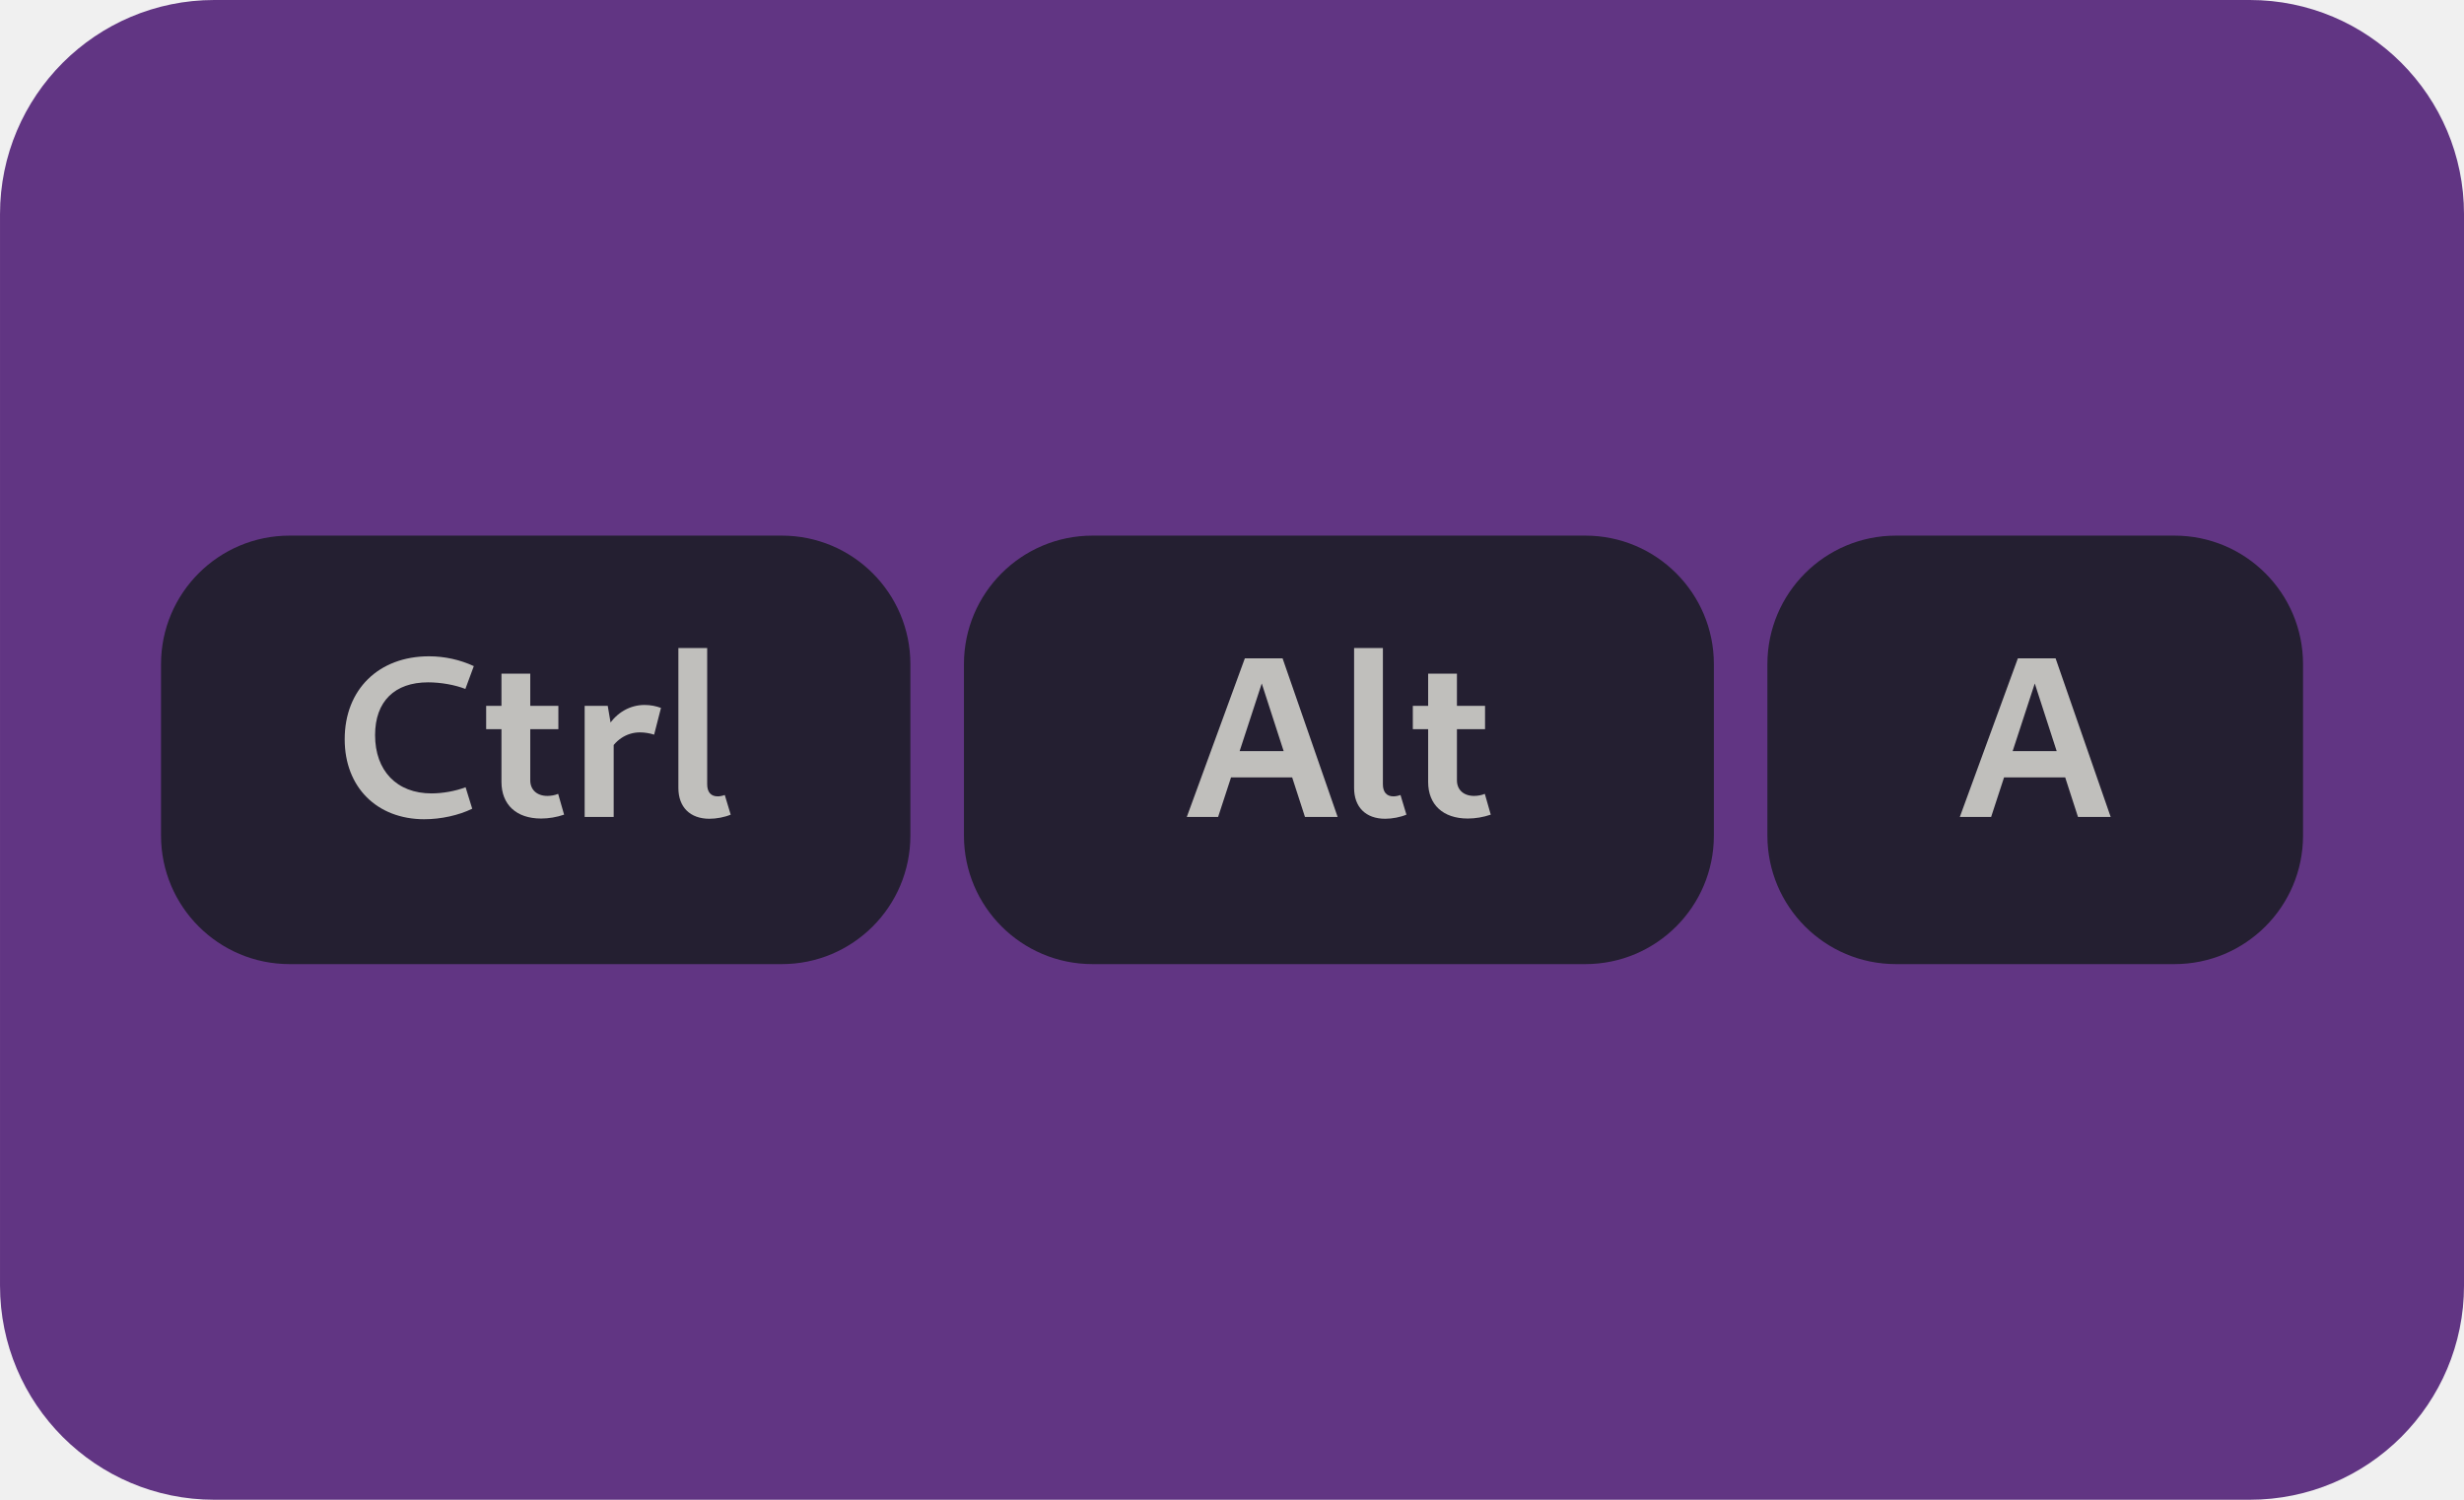
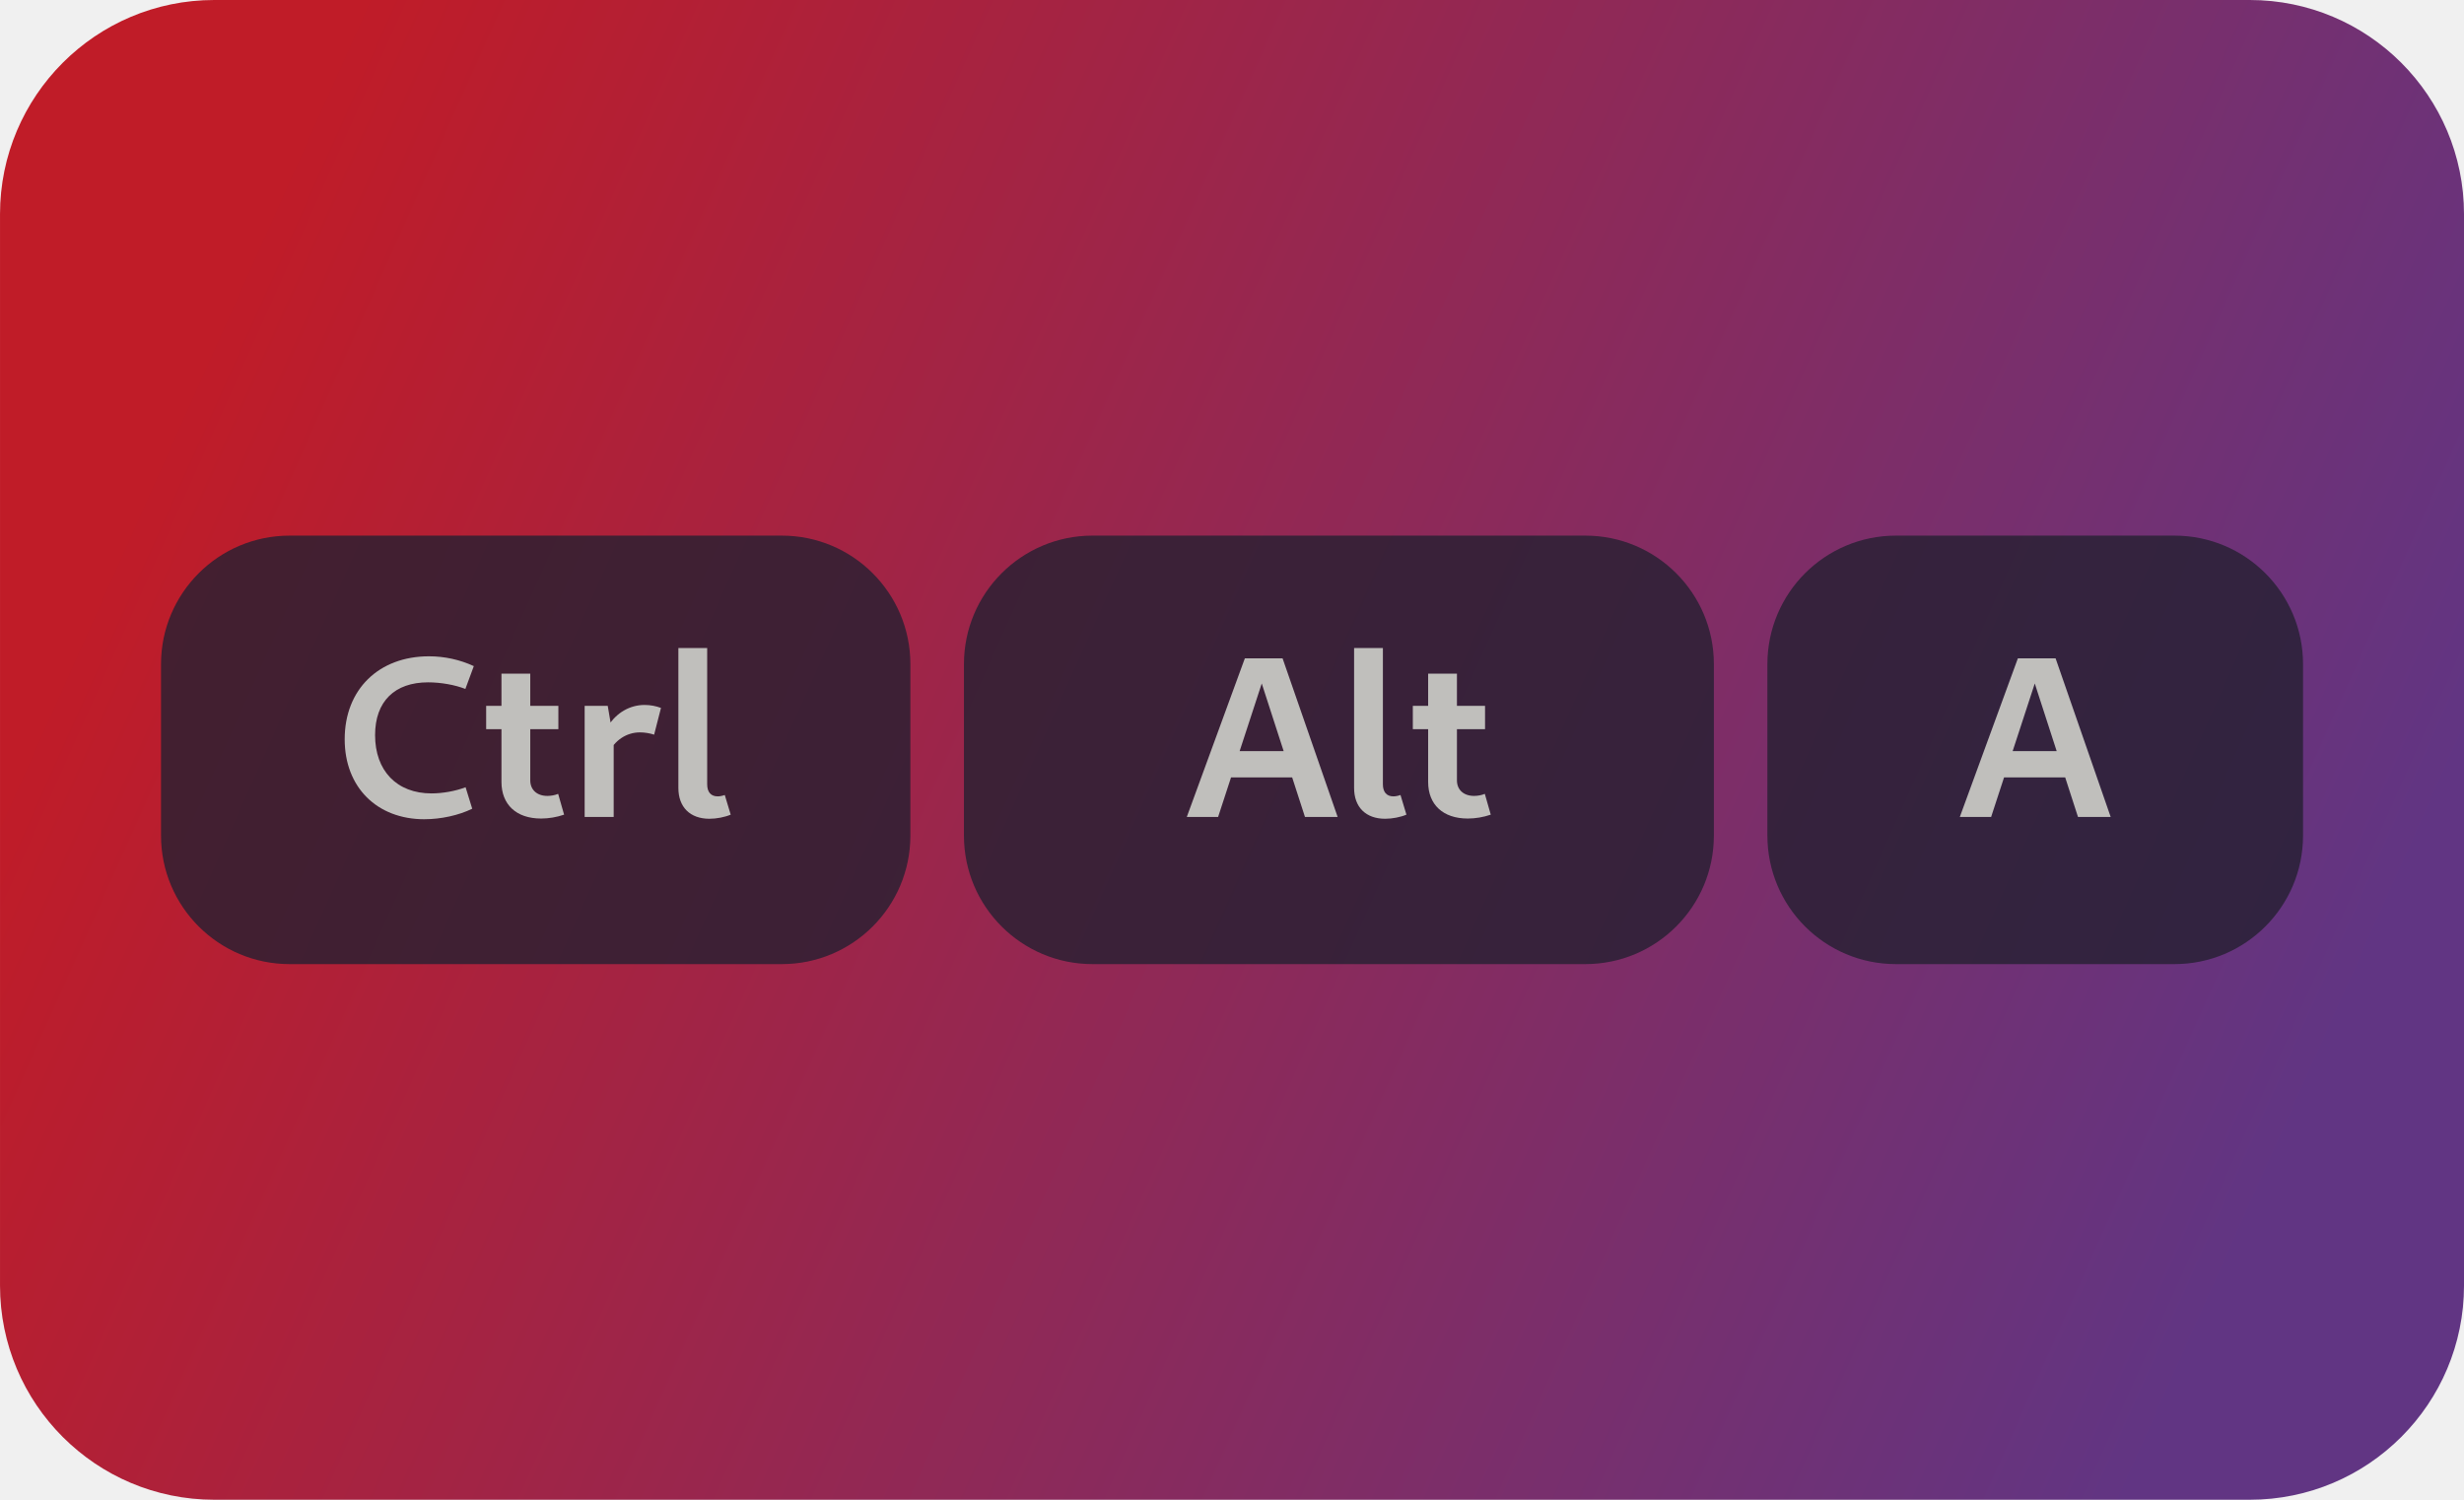
- <svg xmlns="http://www.w3.org/2000/svg" height="140" width="230" version="1.1" id="svg24">
-   <defs id="defs28" />
-   <rect style="font-variation-settings:normal;opacity:1;vector-effect:none;fill:#613583;fill-opacity:1;stroke:none;stroke-width:18;stroke-linecap:round;stroke-linejoin:miter;stroke-miterlimit:4;stroke-dasharray:none;stroke-dashoffset:26.4;stroke-opacity:1;-inkscape-stroke:none;stop-color:#000000;stop-opacity:1" width="230" height="140" x="0.001" ry="20" rx="20" id="rect2" y="0" />
-   <rect width="69.948" height="39.999" x="15.031" y="50" rx="12" ry="12" fill="#fff" style="fill:#241f31;fill-opacity:1;stroke:none;stroke-width:2;stroke-miterlimit:4;stroke-dasharray:none" id="rect4" />
+ <svg xmlns="http://www.w3.org/2000/svg" xmlns:xlink="http://www.w3.org/1999/xlink" height="140" width="230" version="1.1" id="svg24">
+   <defs id="defs28">
+     <linearGradient xlink:href="#linearGradient1" id="linearGradient2" x1="20" y1="30" x2="210" y2="115" gradientUnits="userSpaceOnUse" />
+     <linearGradient id="linearGradient1">
+       <stop style="stop-color:#c01c28;stop-opacity:1" offset="0" id="stop1" />
+       <stop style="stop-color:#613583;stop-opacity:1" offset="1" id="stop2" />
+     </linearGradient>
+   </defs>
+   <rect style="font-variation-settings:normal;vector-effect:none;fill:url(#linearGradient2);fill-opacity:1;stroke:none;stroke-width:18;stroke-linecap:round;stroke-linejoin:miter;stroke-miterlimit:4;stroke-dasharray:none;stroke-dashoffset:26.4;stroke-opacity:1;-inkscape-stroke:none;stop-color:#000000" width="230" height="140" x="0.001" ry="20" rx="20" id="rect2-3" y="0" />
+   <rect width="69.948" height="39.999" x="15.031" y="50" rx="12" ry="12" fill="#fff" style="fill:#241f31;fill-opacity:1;stroke:none;stroke-width:2;stroke-miterlimit:4;stroke-dasharray:none;opacity:0.8" id="rect4" />
  <path d="m 39.62,76.474 c 1.536,0 3.2,-0.362 4.459,-0.981 l -0.619,-2.005 c -0.939,0.363 -2.155,0.576 -3.179,0.576 -3.243,0 -5.269,-2.112 -5.269,-5.44 0,-3.157 1.835,-4.928 4.949,-4.928 1.174,0 2.518,0.235 3.478,0.619 l 0.789,-2.133 c -1.28,-0.597 -2.731,-0.917 -4.181,-0.917 -4.693,0 -7.872,3.093 -7.872,7.744 0,4.48 3.008,7.467 7.445,7.467 z" id="path37" style="font-weight:700;font-size:5.644px;line-height:1.25;font-family:Cantarell;-inkscape-font-specification:'Cantarell Bold';text-align:center;letter-spacing:0;word-spacing:0;text-anchor:middle;fill:#c0bfbc;stroke-width:1" />
  <path d="m 50.5,76.41 c 0.725,0 1.472,-0.128 2.155,-0.363 l -0.555,-1.941 c -0.299,0.128 -0.683,0.192 -1.003,0.192 -0.981,0 -1.6,-0.576 -1.6,-1.451 v -9.963 h -2.688 v 10.112 c 0,2.112 1.387,3.413 3.691,3.413 z m -5.12,-8.341 h 6.741 v -2.176 h -6.741 z" id="path39" style="font-weight:700;font-size:5.644px;line-height:1.25;font-family:Cantarell;-inkscape-font-specification:'Cantarell Bold';text-align:center;letter-spacing:0;word-spacing:0;text-anchor:middle;fill:#c0bfbc;stroke-width:1" />
  <path d="m 54.574,76.26 h 2.71 V 69.156 L 56.729,65.892 h -2.155 z m 2.197,-5.888 c 0.576,-1.259 1.707,-2.005 2.965,-2.005 0.448,0 0.939,0.085 1.323,0.213 l 0.64,-2.496 c -0.448,-0.171 -0.982,-0.277 -1.536,-0.277 -1.366,0 -2.624,0.725 -3.392,1.963 z" id="path41" style="font-weight:700;font-size:5.644px;line-height:1.25;font-family:Cantarell;-inkscape-font-specification:'Cantarell Bold';text-align:center;letter-spacing:0;word-spacing:0;text-anchor:middle;fill:#c0bfbc;stroke-width:1" />
  <path d="m 66.223,76.431 c 0.661,0 1.429,-0.149 1.984,-0.384 l -0.554,-1.835 c -0.234,0.085 -0.469,0.128 -0.661,0.128 -0.64,0 -0.981,-0.405 -0.981,-1.131 V 60.495 h -2.688 v 13.056 c 0,1.792 1.088,2.88 2.901,2.88 z" id="path43" style="font-weight:700;font-size:5.644px;line-height:1.25;font-family:Cantarell;-inkscape-font-specification:'Cantarell Bold';text-align:center;letter-spacing:0;word-spacing:0;text-anchor:middle;fill:#c0bfbc;stroke-width:1" />
-   <rect width="70.001" height="39.999" x="89.979" y="50" rx="12" ry="12" fill="#fff" style="fill:#241f31;fill-opacity:1;stroke:none;stroke-width:2;stroke-miterlimit:4;stroke-dasharray:none" id="rect10" />
+   <rect width="70.001" height="39.999" x="89.979" y="50" rx="12" ry="12" fill="#fff" style="fill:#241f31;fill-opacity:1;stroke:none;stroke-width:2;stroke-miterlimit:4;stroke-dasharray:none;opacity:0.8" id="rect10" />
  <path d="m 110.781,76.26 h 2.923 l 4.373,-13.376 h -0.597 l 4.331,13.376 h 3.05 l -5.141,-14.805 h -3.52 z m 3.478,-3.691 h 7.082 l -0.384,-2.453 h -6.314 z" id="path30" style="font-weight:700;font-size:5.644px;line-height:1.25;font-family:Cantarell;-inkscape-font-specification:'Cantarell Bold';text-align:center;letter-spacing:0;word-spacing:0;text-anchor:middle;fill:#c0bfbc;stroke-width:1" />
  <path d="m 129.298,76.431 c 0.661,0 1.429,-0.149 1.984,-0.384 l -0.554,-1.835 c -0.234,0.085 -0.469,0.128 -0.661,0.128 -0.64,0 -0.982,-0.405 -0.982,-1.131 V 60.495 h -2.688 v 13.056 c 0,1.792 1.088,2.88 2.902,2.88 z" id="path32" style="font-weight:700;font-size:5.644px;line-height:1.25;font-family:Cantarell;-inkscape-font-specification:'Cantarell Bold';text-align:center;letter-spacing:0;word-spacing:0;text-anchor:middle;fill:#c0bfbc;stroke-width:1" />
  <path d="m 136.999,76.41 c 0.725,0 1.472,-0.128 2.155,-0.363 l -0.555,-1.941 c -0.299,0.128 -0.683,0.192 -1.002,0.192 -0.982,0 -1.6,-0.576 -1.6,-1.451 v -9.963 h -2.688 v 10.112 c 0,2.112 1.387,3.413 3.691,3.413 z m -5.12,-8.341 h 6.741 v -2.176 h -6.741 z" id="path34" style="font-weight:700;font-size:5.644px;line-height:1.25;font-family:Cantarell;-inkscape-font-specification:'Cantarell Bold';text-align:center;letter-spacing:0;word-spacing:0;text-anchor:middle;fill:#c0bfbc;stroke-width:1" />
-   <rect width="49.999" height="39.999" x="164.976" y="50" rx="12" ry="12" fill="#fff" style="fill:#241f31;fill-opacity:1;stroke:none;stroke-width:2;stroke-miterlimit:4;stroke-dasharray:none" id="rect16" />
+   <rect width="49.999" height="39.999" x="164.976" y="50" rx="12" ry="12" fill="#fff" style="fill:#241f31;fill-opacity:1;stroke:none;stroke-width:2;stroke-miterlimit:4;stroke-dasharray:none;opacity:0.8" id="rect16" />
  <path d="m 182.938,76.26 h 2.923 l 4.373,-13.376 h -0.597 l 4.331,13.376 h 3.051 l -5.142,-14.805 h -3.52 z m 3.478,-3.691 h 7.082 l -0.384,-2.453 h -6.314 z" id="path46" style="font-weight:700;font-size:5.644px;line-height:1.25;font-family:Cantarell;-inkscape-font-specification:'Cantarell Bold';text-align:center;letter-spacing:0;word-spacing:0;text-anchor:middle;fill:#c0bfbc;stroke-width:1" />
</svg>
